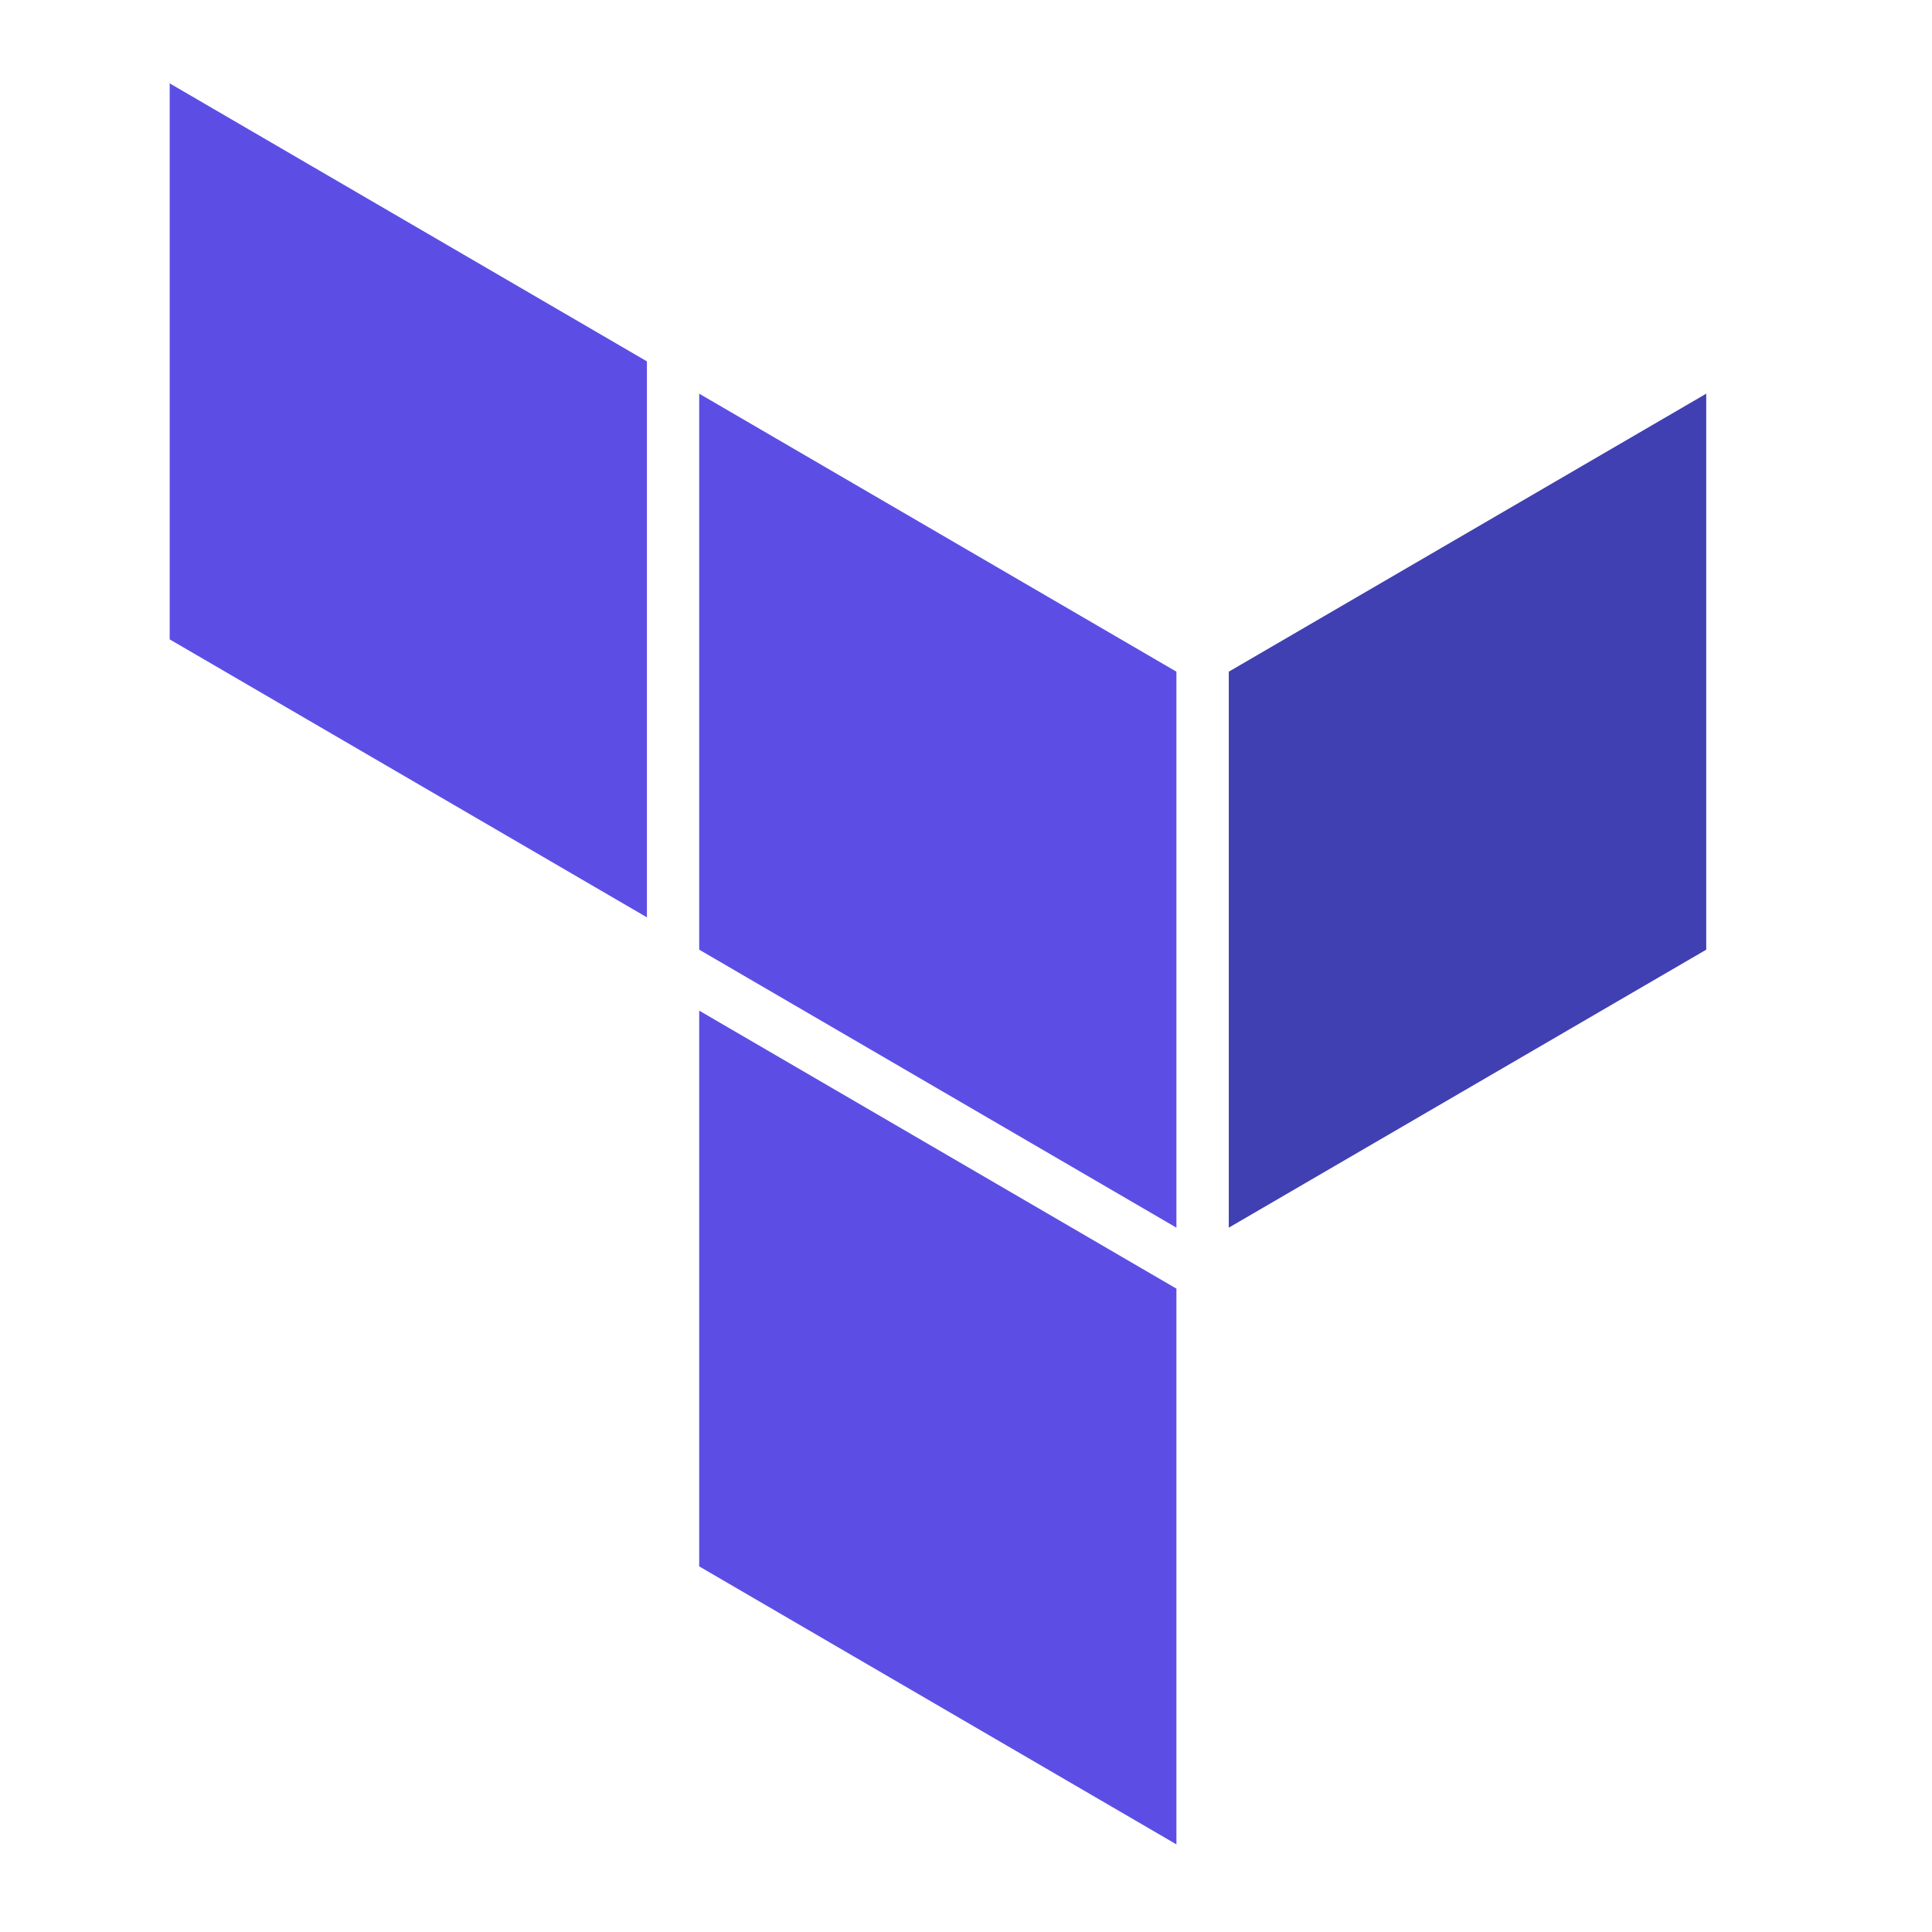
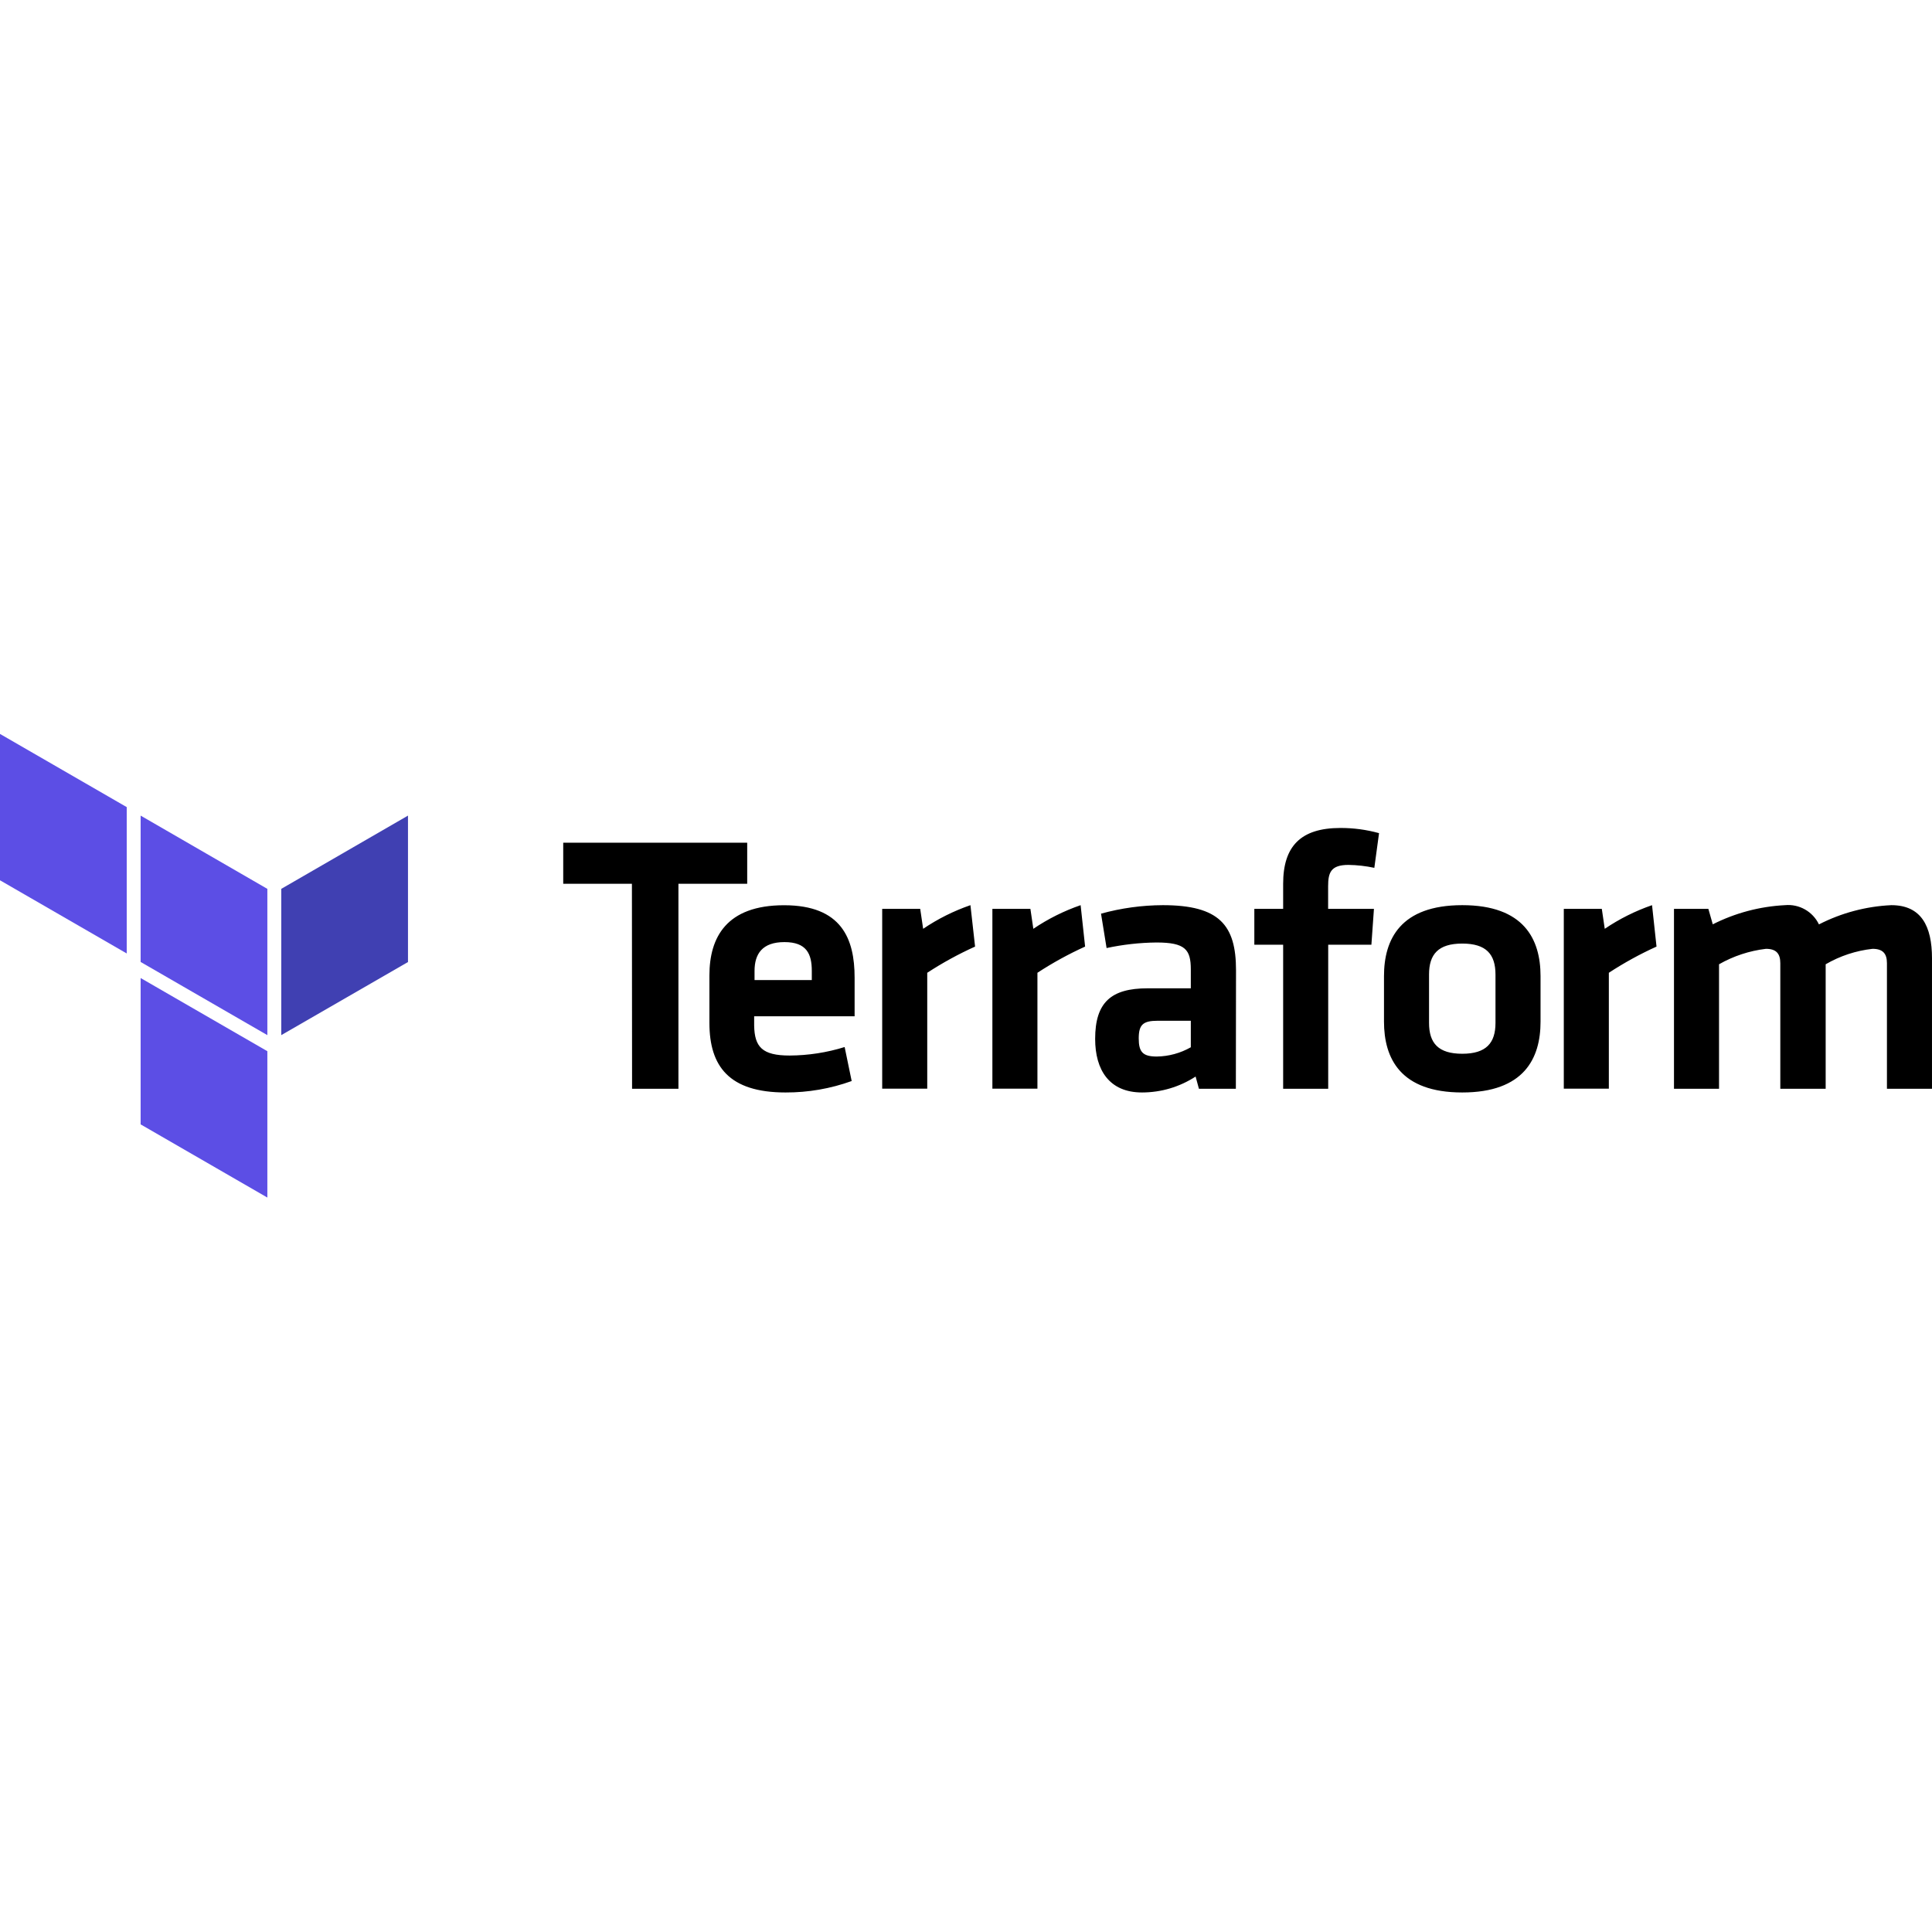
- <svg xmlns="http://www.w3.org/2000/svg" viewBox="0 0 128 128">
-   <g fill-rule="evenodd">
-     <path d="M77.941 44.5v36.836L46.324 62.918V26.082zm0 0" fill="#5c4ee5" />
-     <path d="M81.41 81.336l31.633-18.418V26.082L81.41 44.5zm0 0" fill="#4040b2" />
-     <path d="M11.242 42.36L42.86 60.776V23.941L11.242 5.523zm0 0M77.941 85.375L46.324 66.957v36.82l31.617 18.418zm0 0" fill="#5c4ee5" />
+ <svg xmlns="http://www.w3.org/2000/svg" width="800px" height="800px" viewBox="0 -194.5 512 512" version="1.1" preserveAspectRatio="xMidYMid">
+   <g>
+     <path d="M207.785,45.398 C223.061,45.398 226.481,54.306 226.481,64.586 L226.481,74.825 L199.86,74.825 L199.86,77.282 C199.962,82.975 202.01,85.227 209.259,85.227 C214.204,85.202 219.117,84.443 223.839,82.975 L225.702,91.985 C220.081,94.011 214.149,95.037 208.174,95.016 C193.205,95.016 188.003,88.073 188.003,76.586 L188.003,63.992 C188.003,53.917 192.508,45.398 207.785,45.398 Z M308.165,45.378 C323.134,45.378 327.557,50.661 327.557,62.6 L327.516,94.032 L317.728,94.032 L316.848,90.797 C312.625,93.545 307.695,95.011 302.657,95.015 C293.954,95.015 290.227,89.036 290.227,80.824 C290.227,71.139 294.445,67.412 304.131,67.412 L315.578,67.412 L315.578,62.415 C315.578,57.132 314.104,55.269 306.465,55.269 C302.022,55.318 297.599,55.813 293.257,56.743 L291.783,47.631 C297.12,46.156 302.629,45.399 308.165,45.378 Z M387.515,45.378 C403.856,45.378 408.259,54.388 408.259,64.176 L408.259,76.217 C408.279,86.005 403.856,95.015 387.515,95.015 C371.133,95.015 366.772,86.005 366.772,76.217 L366.772,64.176 C366.772,54.388 371.174,45.378 387.515,45.378 Z M198.017,28.832 L198.017,39.706 L179.792,39.706 L179.792,94.032 L167.506,94.032 L167.465,39.706 L149.26,39.706 L149.26,28.832 L198.017,28.832 Z M355.222,24.921 C358.682,24.909 362.127,25.371 365.461,26.293 L364.212,35.487 C361.956,35.002 359.659,34.742 357.352,34.709 C352.663,34.709 351.966,36.757 351.966,40.382 L351.966,46.361 L364.109,46.361 L363.434,55.862 L351.987,55.862 L351.987,94.032 L340.048,94.032 L340.048,55.862 L332.41,55.862 L332.41,46.361 L340.048,46.361 L340.048,39.706 C340.048,29.815 344.656,24.921 355.222,24.921 Z M482.039,50.477 C487.997,47.425 494.54,45.686 501.226,45.378 C509.151,45.378 511.998,50.948 511.998,59.467 L511.998,94.032 L500.059,94.032 L500.059,60.757 C500.059,58.217 498.974,56.948 496.25,56.948 C491.867,57.431 487.633,58.826 483.821,61.043 L483.821,94.032 L471.8,94.032 L471.8,60.757 C471.8,58.217 470.715,56.948 467.992,56.948 C463.616,57.468 459.391,58.86 455.562,61.043 L455.562,94.032 L443.623,94.032 L443.623,46.361 L452.736,46.361 L453.903,50.456 C459.854,47.446 466.369,45.716 473.029,45.378 C476.803,45.022 480.401,47.057 482.039,50.477 Z M257.176,45.378 L258.405,56.354 C254.007,58.338 249.77,60.659 245.729,63.296 L245.729,94.012 L233.791,94.012 L233.791,46.361 L243.866,46.361 L244.644,51.644 C248.529,49.015 252.742,46.908 257.176,45.378 Z M286.377,45.378 L287.565,56.354 C283.181,58.34 278.957,60.661 274.93,63.296 L274.93,94.012 L262.992,94.012 L262.992,46.361 L273.067,46.361 L273.845,51.644 C277.729,49.015 281.943,46.908 286.377,45.378 Z M437.808,45.378 L438.995,56.354 C434.612,58.34 430.388,60.661 426.361,63.296 L426.361,94.012 L414.423,94.012 L414.423,46.361 L424.497,46.361 L425.276,51.644 C429.16,49.014 433.373,46.908 437.808,45.378 Z M315.578,76.012 L306.773,76.012 C302.861,76.012 301.776,77.098 301.776,80.702 C301.776,84.306 302.861,85.493 306.568,85.493 C309.73,85.445 312.829,84.6 315.578,83.036 L315.578,76.012 Z M387.515,55.555 C381.147,55.555 378.71,58.402 378.71,63.746 L378.71,76.565 C378.71,81.951 381.167,84.756 387.515,84.756 C393.863,84.756 396.32,81.91 396.32,76.565 L396.32,63.787 C396.32,58.402 393.884,55.555 387.515,55.555 Z M207.887,55.166 C202.01,55.166 199.962,58.299 199.962,62.804 L199.962,65.221 L215.136,65.221 L215.136,62.804 C215.136,58.299 213.764,55.166 207.887,55.166 Z" fill="#000000">
+ 
+ </path>
+     <g>
+       <polygon fill="#4040B2" points="74.538 79.821 108.121 60.449 108.121 21.645 74.538 41.057">
+ 
+ </polygon>
+       <path d="M37.269,21.645 L70.852,41.057 L70.852,79.821 L37.269,60.429 M0,38.784 L33.583,58.176 L33.583,19.392 L0,0 M37.269,103.473 L70.852,122.865 L70.852,84.08 L37.269,64.688" fill="#5C4EE5">
+ 
+ </path>
+     </g>
  </g>
</svg>
